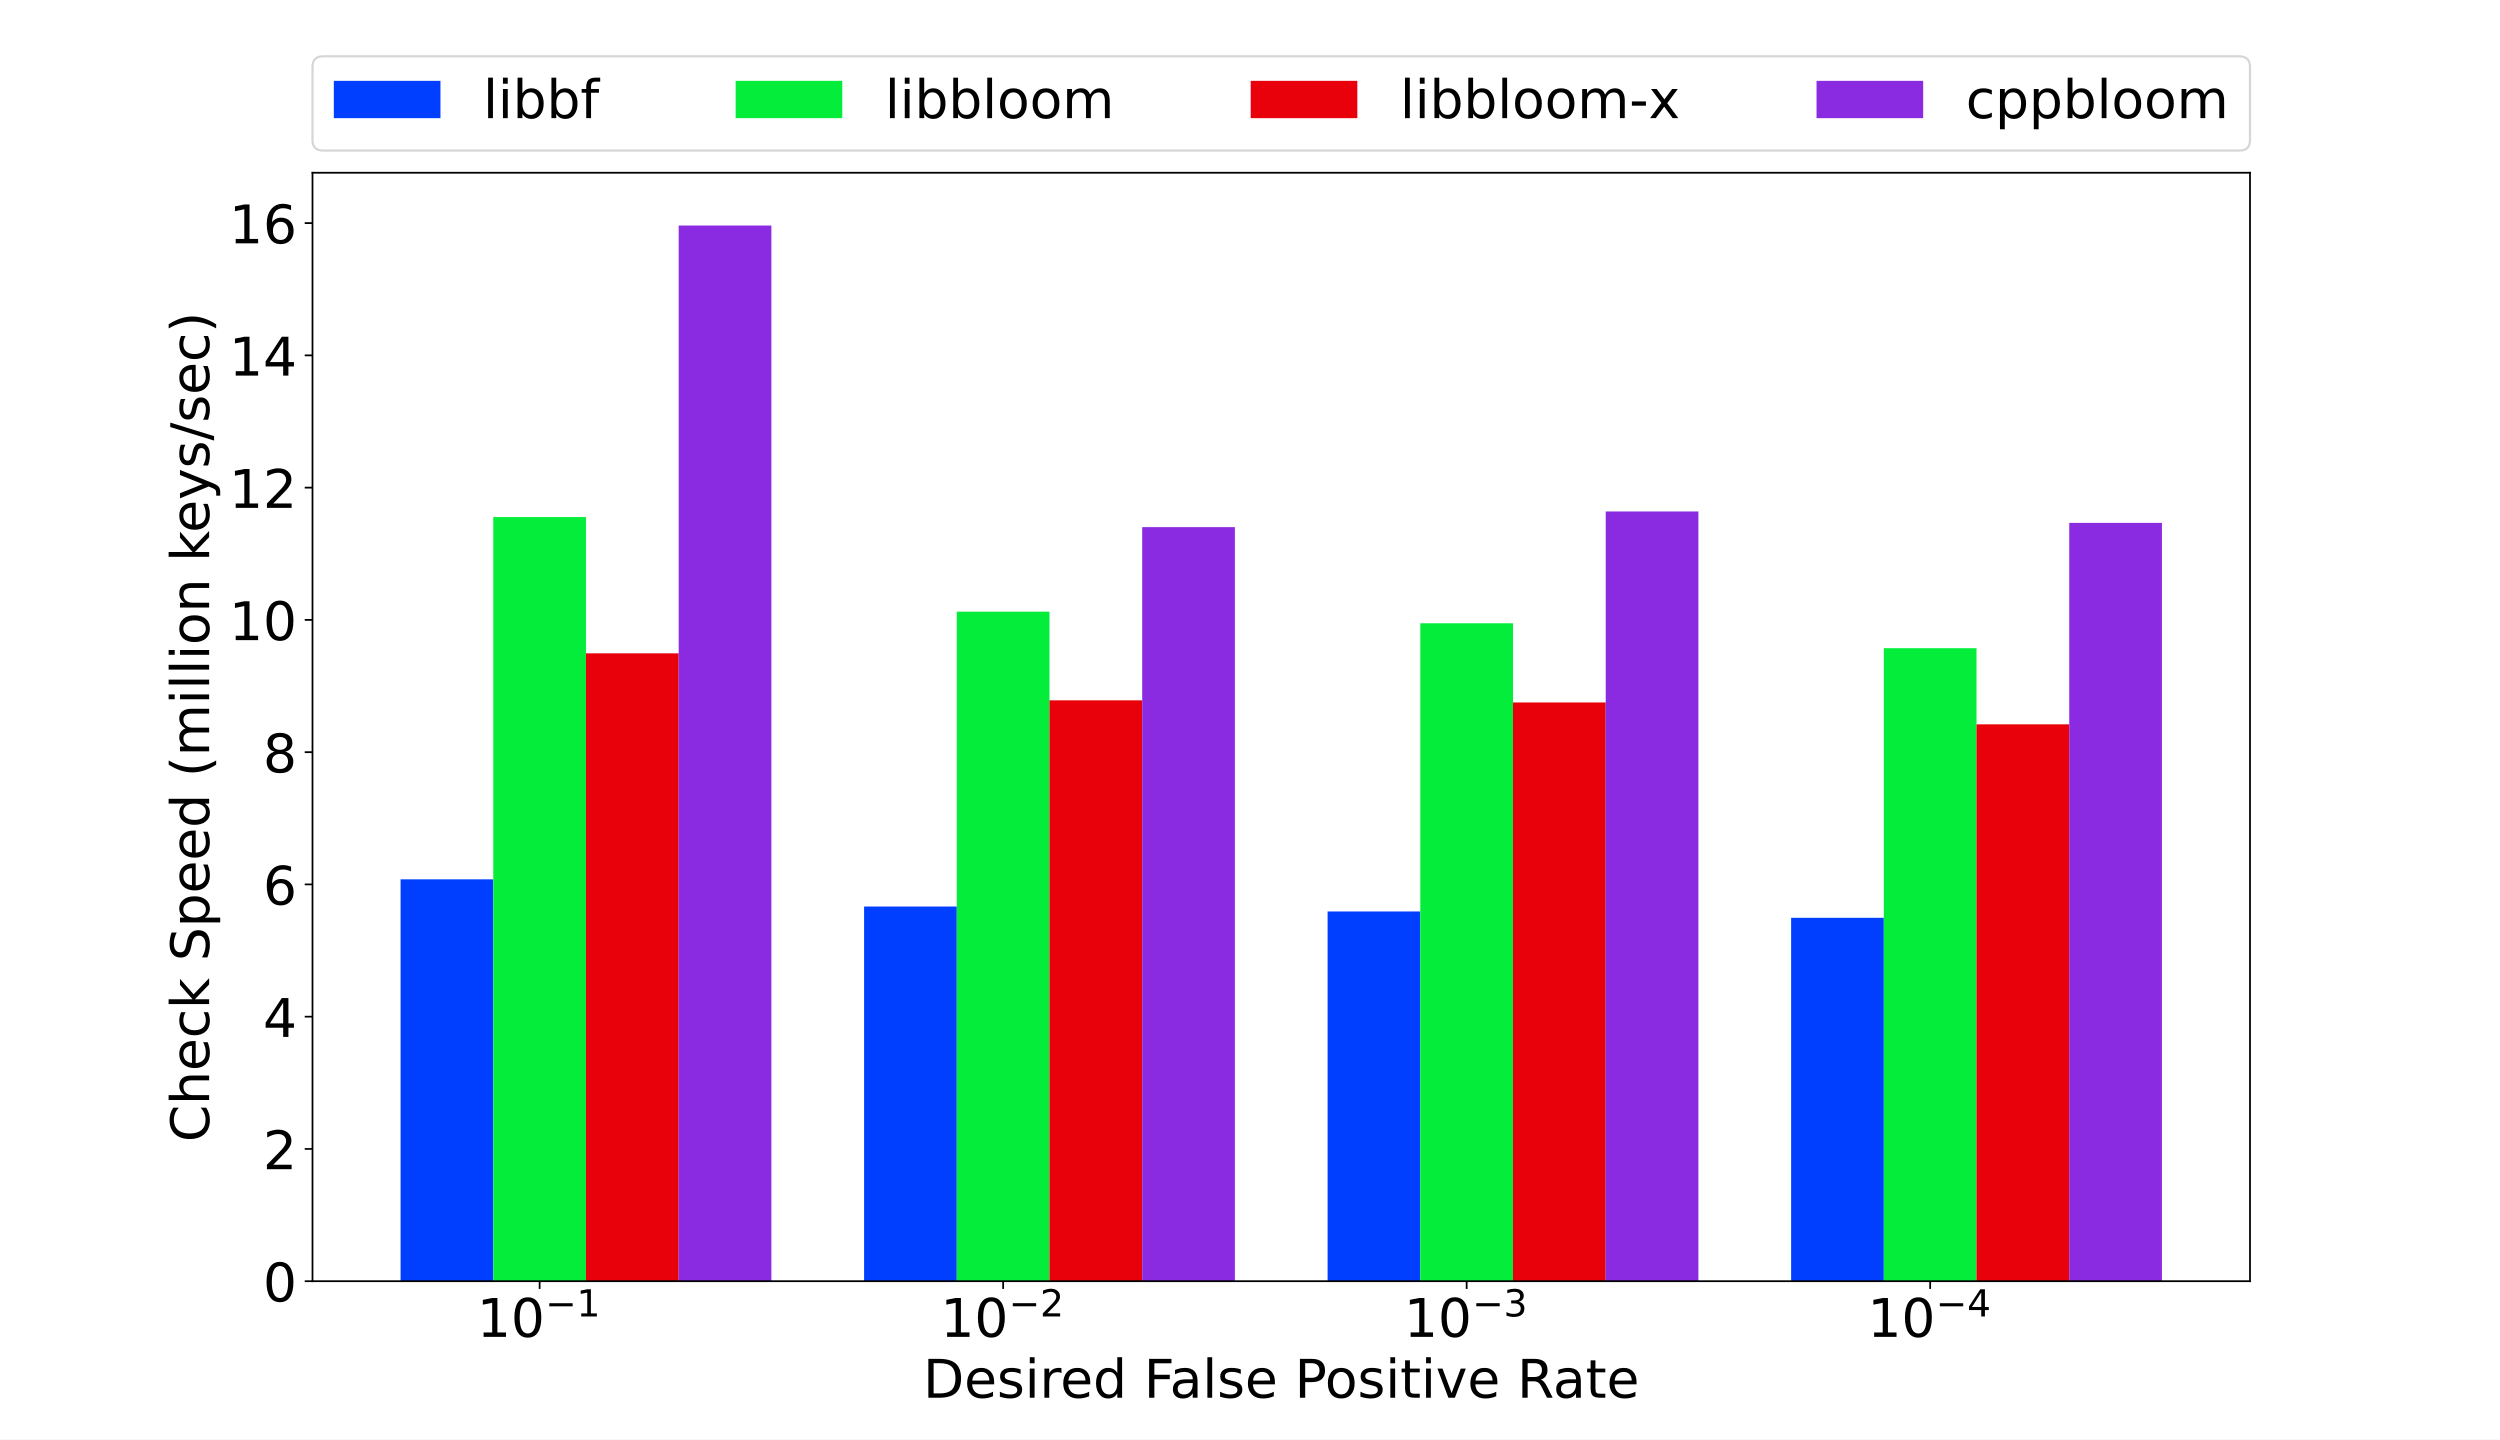
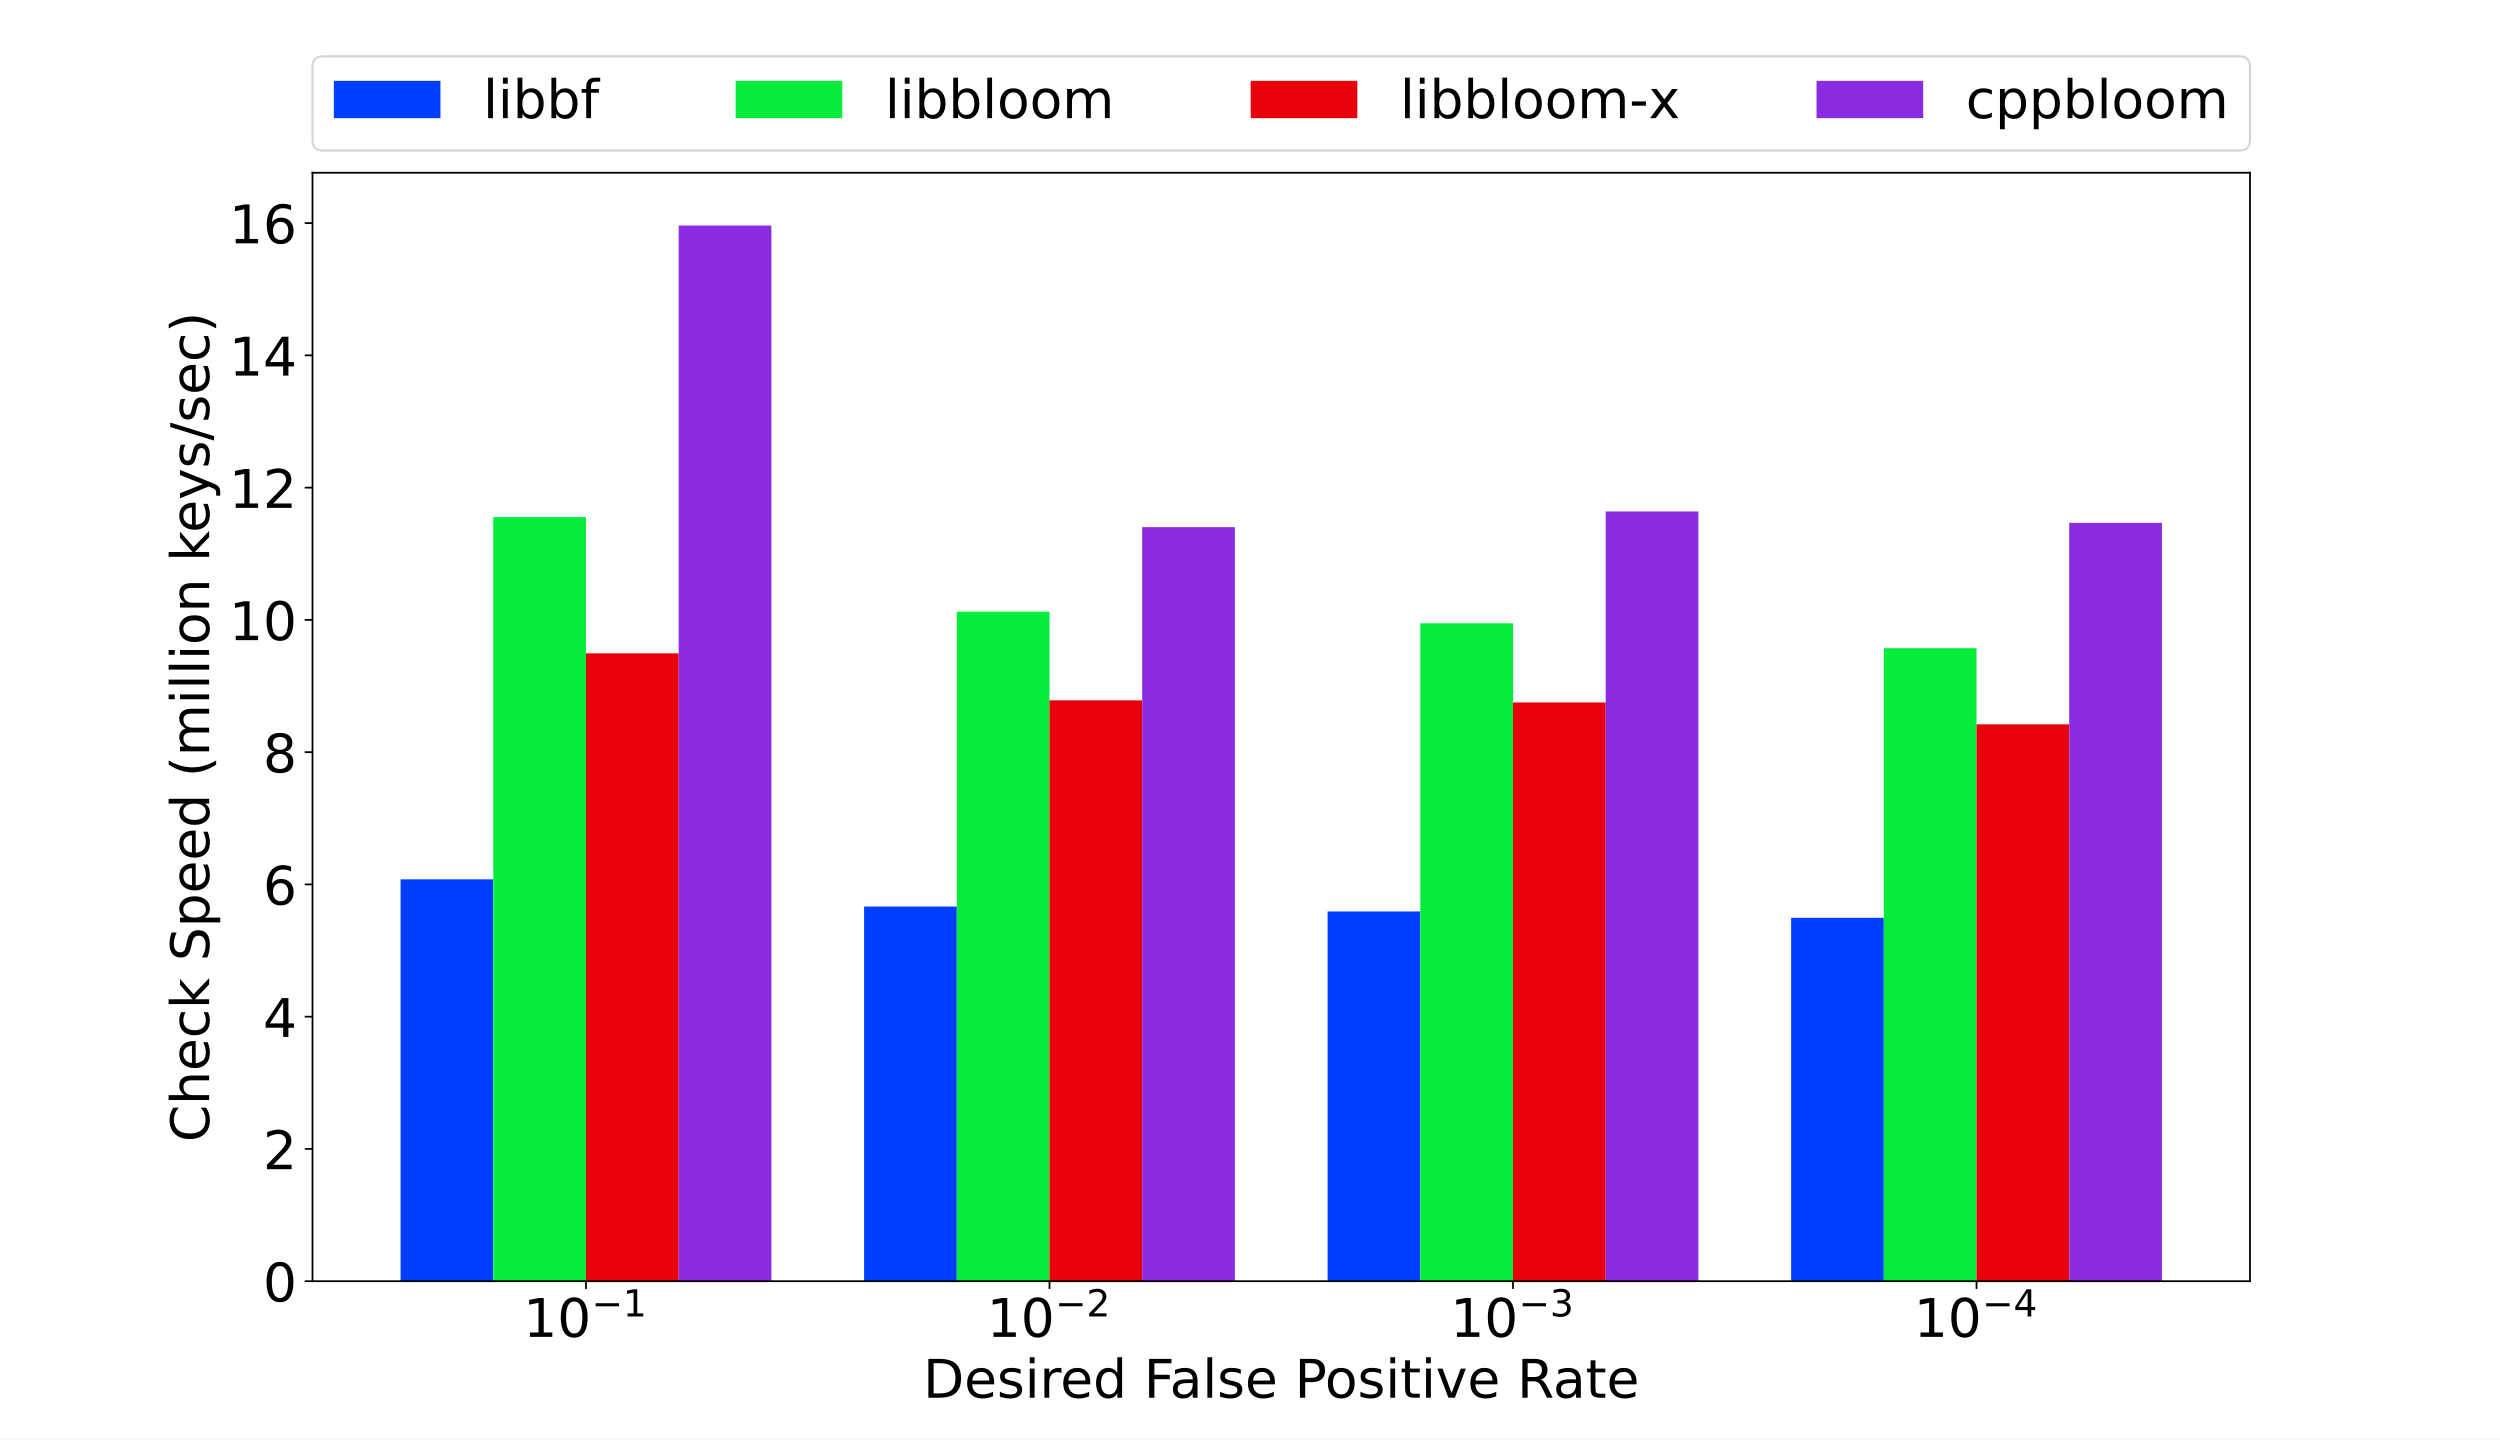
<svg xmlns="http://www.w3.org/2000/svg" xmlns:xlink="http://www.w3.org/1999/xlink" height="648pt" version="1.1" viewBox="0 0 1125.36 648" width="1125.36pt">
  <defs>
    <style type="text/css">
*{stroke-linecap:butt;stroke-linejoin:round;}
  </style>
  </defs>
  <g id="figure_1">
    <g id="patch_1">
      <path d="M 0 648  L 1125.36 648  L 1125.36 0  L 0 0  z " style="fill:#ffffff;" />
    </g>
    <g id="axes_1">
      <g id="patch_2">
        <path d="M 140.67 576.72  L 1012.824 576.72  L 1012.824 77.76  L 140.67 77.76  z " style="fill:#ffffff;" />
      </g>
      <g id="patch_3">
-         <path clip-path="url(#p248fb65294)" d="M 180.313 576.72  L 222.043 576.72  L 222.043 395.817  L 180.313 395.817  z " style="fill:#003fff;" />
+         <path clip-path="url(#p44777d5165)" d="M 180.313 576.72  L 222.043 576.72  L 222.043 395.817  L 180.313 395.817  z " style="fill:#003fff;" />
      </g>
      <g id="patch_4">
-         <path clip-path="url(#p248fb65294)" d="M 388.963 576.72  L 430.693 576.72  L 430.693 408.082  L 388.963 408.082  z " style="fill:#003fff;" />
+         <path clip-path="url(#p44777d5165)" d="M 388.963 576.72  L 430.693 576.72  L 430.693 408.082  L 388.963 408.082  z " style="fill:#003fff;" />
      </g>
      <g id="patch_5">
-         <path clip-path="url(#p248fb65294)" d="M 597.612 576.72  L 639.342 576.72  L 639.342 410.279  L 597.612 410.279  z " style="fill:#003fff;" />
+         <path clip-path="url(#p44777d5165)" d="M 597.612 576.72  L 639.342 576.72  L 639.342 410.279  L 597.612 410.279  z " style="fill:#003fff;" />
      </g>
      <g id="patch_6">
-         <path clip-path="url(#p248fb65294)" d="M 806.261 576.72  L 847.991 576.72  L 847.991 413.135  L 806.261 413.135  z " style="fill:#003fff;" />
+         <path clip-path="url(#p44777d5165)" d="M 806.261 576.72  L 847.991 576.72  L 847.991 413.135  L 806.261 413.135  z " style="fill:#003fff;" />
      </g>
      <g id="patch_7">
-         <path clip-path="url(#p248fb65294)" d="M 222.043 576.72  L 263.773 576.72  L 263.773 232.752  L 222.043 232.752  z " style="fill:#03ed3a;" />
+         <path clip-path="url(#p44777d5165)" d="M 222.043 576.72  L 263.773 576.72  L 263.773 232.752  L 222.043 232.752  z " style="fill:#03ed3a;" />
      </g>
      <g id="patch_8">
-         <path clip-path="url(#p248fb65294)" d="M 430.693 576.72  L 472.422 576.72  L 472.422 275.328  L 430.693 275.328  z " style="fill:#03ed3a;" />
+         <path clip-path="url(#p44777d5165)" d="M 430.693 576.72  L 472.422 576.72  L 472.422 275.328  L 430.693 275.328  z " style="fill:#03ed3a;" />
      </g>
      <g id="patch_9">
-         <path clip-path="url(#p248fb65294)" d="M 639.342 576.72  L 681.072 576.72  L 681.072 280.555  L 639.342 280.555  z " style="fill:#03ed3a;" />
+         <path clip-path="url(#p44777d5165)" d="M 639.342 576.72  L 681.072 576.72  L 681.072 280.555  L 639.342 280.555  z " style="fill:#03ed3a;" />
      </g>
      <g id="patch_10">
-         <path clip-path="url(#p248fb65294)" d="M 847.991 576.72  L 889.721 576.72  L 889.721 291.778  L 847.991 291.778  z " style="fill:#03ed3a;" />
+         <path clip-path="url(#p44777d5165)" d="M 847.991 576.72  L 889.721 576.72  L 889.721 291.778  L 847.991 291.778  z " style="fill:#03ed3a;" />
      </g>
      <g id="patch_11">
-         <path clip-path="url(#p248fb65294)" d="M 263.773 576.72  L 305.503 576.72  L 305.503 294.094  L 263.773 294.094  z " style="fill:#e8000b;" />
+         <path clip-path="url(#p44777d5165)" d="M 263.773 576.72  L 305.503 576.72  L 305.503 294.094  L 263.773 294.094  z " style="fill:#e8000b;" />
      </g>
      <g id="patch_12">
-         <path clip-path="url(#p248fb65294)" d="M 472.422 576.72  L 514.152 576.72  L 514.152 315.238  L 472.422 315.238  z " style="fill:#e8000b;" />
+         <path clip-path="url(#p44777d5165)" d="M 472.422 576.72  L 514.152 576.72  L 514.152 315.238  L 472.422 315.238  z " style="fill:#e8000b;" />
      </g>
      <g id="patch_13">
-         <path clip-path="url(#p248fb65294)" d="M 681.072 576.72  L 722.801 576.72  L 722.801 316.196  L 681.072 316.196  z " style="fill:#e8000b;" />
+         <path clip-path="url(#p44777d5165)" d="M 681.072 576.72  L 722.801 576.72  L 722.801 316.196  L 681.072 316.196  z " style="fill:#e8000b;" />
      </g>
      <g id="patch_14">
-         <path clip-path="url(#p248fb65294)" d="M 889.721 576.72  L 931.451 576.72  L 931.451 326.063  L 889.721 326.063  z " style="fill:#e8000b;" />
+         <path clip-path="url(#p44777d5165)" d="M 889.721 576.72  L 931.451 576.72  L 931.451 326.063  L 889.721 326.063  z " style="fill:#e8000b;" />
      </g>
      <g id="patch_15">
-         <path clip-path="url(#p248fb65294)" d="M 305.503 576.72  L 347.233 576.72  L 347.233 101.52  L 305.503 101.52  z " style="fill:#8a2be2;" />
+         <path clip-path="url(#p44777d5165)" d="M 305.503 576.72  L 347.233 576.72  L 347.233 101.52  L 305.503 101.52  z " style="fill:#8a2be2;" />
      </g>
      <g id="patch_16">
-         <path clip-path="url(#p248fb65294)" d="M 514.152 576.72  L 555.882 576.72  L 555.882 237.283  L 514.152 237.283  z " style="fill:#8a2be2;" />
+         <path clip-path="url(#p44777d5165)" d="M 514.152 576.72  L 555.882 576.72  L 555.882 237.283  L 514.152 237.283  z " style="fill:#8a2be2;" />
      </g>
      <g id="patch_17">
-         <path clip-path="url(#p248fb65294)" d="M 722.801 576.72  L 764.531 576.72  L 764.531 230.232  L 722.801 230.232  z " style="fill:#8a2be2;" />
+         <path clip-path="url(#p44777d5165)" d="M 722.801 576.72  L 764.531 576.72  L 764.531 230.232  L 722.801 230.232  z " style="fill:#8a2be2;" />
      </g>
      <g id="patch_18">
-         <path clip-path="url(#p248fb65294)" d="M 931.451 576.72  L 973.181 576.72  L 973.181 235.362  L 931.451 235.362  z " style="fill:#8a2be2;" />
+         <path clip-path="url(#p44777d5165)" d="M 931.451 576.72  L 973.181 576.72  L 973.181 235.362  L 931.451 235.362  z " style="fill:#8a2be2;" />
      </g>
      <g id="matplotlib.axis_1">
        <g id="xtick_1">
          <g id="line2d_1">
            <defs>
-               <path d="M 0 0  L 0 3.5  " id="m89457cd21e" style="stroke:#000000;stroke-width:0.8;" />
-             </defs>
-             <g>
-               <use style="stroke:#000000;stroke-width:0.8;" x="242.908" xlink:href="#m89457cd21e" y="576.72" />
+               <path d="M 0 0  L 0 3.5  " id="m94e6e23051" style="stroke:#000000;stroke-width:0.8;" />
+             </defs>
+             <g>
+               <use style="stroke:#000000;stroke-width:0.8;" x="263.773" xlink:href="#m94e6e23051" y="576.72" />
            </g>
          </g>
          <g id="text_1">
            <defs>
              <path d="M 12.406 8.297  L 28.516 8.297  L 28.516 63.922  L 10.984 60.406  L 10.984 69.391  L 28.422 72.906  L 38.281 72.906  L 38.281 8.297  L 54.391 8.297  L 54.391 0  L 12.406 0  z " id="DejaVuSans-49" />
              <path d="M 31.781 66.406  Q 24.172 66.406 20.328 58.906  Q 16.5 51.422 16.5 36.375  Q 16.5 21.391 20.328 13.891  Q 24.172 6.391 31.781 6.391  Q 39.453 6.391 43.281 13.891  Q 47.125 21.391 47.125 36.375  Q 47.125 51.422 43.281 58.906  Q 39.453 66.406 31.781 66.406  z M 31.781 74.219  Q 44.047 74.219 50.516 64.516  Q 56.984 54.828 56.984 36.375  Q 56.984 17.969 50.516 8.266  Q 44.047 -1.422 31.781 -1.422  Q 19.531 -1.422 13.062 8.266  Q 6.594 17.969 6.594 36.375  Q 6.594 54.828 13.062 64.516  Q 19.531 74.219 31.781 74.219  z " id="DejaVuSans-48" />
              <path d="M 10.594 35.5  L 73.188 35.5  L 73.188 27.203  L 10.594 27.203  z " id="DejaVuSans-8722" />
            </defs>
-             <g transform="translate(214.7081 601.9562)scale(0.24 -0.24)">
+             <g transform="translate(235.5731 601.9562)scale(0.24 -0.24)">
              <use transform="translate(0 0.684375)" xlink:href="#DejaVuSans-49" />
              <use transform="translate(63.62305 0.684375)" xlink:href="#DejaVuSans-48" />
              <use transform="translate(128.2031 38.96563)scale(0.7)" xlink:href="#DejaVuSans-8722" />
              <use transform="translate(186.8555 38.96563)scale(0.7)" xlink:href="#DejaVuSans-49" />
            </g>
          </g>
        </g>
        <g id="xtick_2">
          <g id="line2d_2">
            <g>
-               <use style="stroke:#000000;stroke-width:0.8;" x="451.557" xlink:href="#m89457cd21e" y="576.72" />
+               <use style="stroke:#000000;stroke-width:0.8;" x="472.422" xlink:href="#m94e6e23051" y="576.72" />
            </g>
          </g>
          <g id="text_2">
            <defs>
              <path d="M 19.188 8.297  L 53.609 8.297  L 53.609 0  L 7.328 0  L 7.328 8.297  Q 12.938 14.109 22.625 23.891  Q 32.328 33.688 34.812 36.531  Q 39.547 41.844 41.422 45.531  Q 43.312 49.219 43.312 52.781  Q 43.312 58.594 39.234 62.25  Q 35.156 65.922 28.609 65.922  Q 23.969 65.922 18.812 64.312  Q 13.672 62.703 7.812 59.422  L 7.812 69.391  Q 13.766 71.781 18.938 73  Q 24.125 74.219 28.422 74.219  Q 39.75 74.219 46.484 68.547  Q 53.219 62.891 53.219 53.422  Q 53.219 48.922 51.531 44.891  Q 49.859 40.875 45.406 35.406  Q 44.188 33.984 37.641 27.219  Q 31.109 20.453 19.188 8.297  z " id="DejaVuSans-50" />
            </defs>
-             <g transform="translate(423.3574 601.9562)scale(0.24 -0.24)">
+             <g transform="translate(444.2224 601.9562)scale(0.24 -0.24)">
              <use transform="translate(0 0.765625)" xlink:href="#DejaVuSans-49" />
              <use transform="translate(63.62305 0.765625)" xlink:href="#DejaVuSans-48" />
              <use transform="translate(128.2031 39.04688)scale(0.7)" xlink:href="#DejaVuSans-8722" />
              <use transform="translate(186.8555 39.04688)scale(0.7)" xlink:href="#DejaVuSans-50" />
            </g>
          </g>
        </g>
        <g id="xtick_3">
          <g id="line2d_3">
            <g>
-               <use style="stroke:#000000;stroke-width:0.8;" x="660.207" xlink:href="#m89457cd21e" y="576.72" />
+               <use style="stroke:#000000;stroke-width:0.8;" x="681.072" xlink:href="#m94e6e23051" y="576.72" />
            </g>
          </g>
          <g id="text_3">
            <defs>
              <path d="M 40.578 39.312  Q 47.656 37.797 51.625 33  Q 55.609 28.219 55.609 21.188  Q 55.609 10.406 48.188 4.484  Q 40.766 -1.422 27.094 -1.422  Q 22.516 -1.422 17.656 -0.516  Q 12.797 0.391 7.625 2.203  L 7.625 11.719  Q 11.719 9.328 16.594 8.109  Q 21.484 6.891 26.812 6.891  Q 36.078 6.891 40.938 10.547  Q 45.797 14.203 45.797 21.188  Q 45.797 27.641 41.281 31.266  Q 36.766 34.906 28.719 34.906  L 20.219 34.906  L 20.219 43.016  L 29.109 43.016  Q 36.375 43.016 40.234 45.922  Q 44.094 48.828 44.094 54.297  Q 44.094 59.906 40.109 62.906  Q 36.141 65.922 28.719 65.922  Q 24.656 65.922 20.016 65.031  Q 15.375 64.156 9.812 62.312  L 9.812 71.094  Q 15.438 72.656 20.344 73.438  Q 25.25 74.219 29.594 74.219  Q 40.828 74.219 47.359 69.109  Q 53.906 64.016 53.906 55.328  Q 53.906 49.266 50.438 45.094  Q 46.969 40.922 40.578 39.312  z " id="DejaVuSans-51" />
            </defs>
-             <g transform="translate(632.0067 601.9562)scale(0.24 -0.24)">
+             <g transform="translate(652.8716 601.9562)scale(0.24 -0.24)">
              <use transform="translate(0 0.765625)" xlink:href="#DejaVuSans-49" />
              <use transform="translate(63.62305 0.765625)" xlink:href="#DejaVuSans-48" />
              <use transform="translate(128.2031 39.04688)scale(0.7)" xlink:href="#DejaVuSans-8722" />
              <use transform="translate(186.8555 39.04688)scale(0.7)" xlink:href="#DejaVuSans-51" />
            </g>
          </g>
        </g>
        <g id="xtick_4">
          <g id="line2d_4">
            <g>
-               <use style="stroke:#000000;stroke-width:0.8;" x="868.856" xlink:href="#m89457cd21e" y="576.72" />
+               <use style="stroke:#000000;stroke-width:0.8;" x="889.721" xlink:href="#m94e6e23051" y="576.72" />
            </g>
          </g>
          <g id="text_4">
            <defs>
              <path d="M 37.797 64.312  L 12.891 25.391  L 37.797 25.391  z M 35.203 72.906  L 47.609 72.906  L 47.609 25.391  L 58.016 25.391  L 58.016 17.188  L 47.609 17.188  L 47.609 0  L 37.797 0  L 37.797 17.188  L 4.891 17.188  L 4.891 26.703  z " id="DejaVuSans-52" />
            </defs>
-             <g transform="translate(840.656 601.9562)scale(0.24 -0.24)">
+             <g transform="translate(861.5209 601.9562)scale(0.24 -0.24)">
              <use transform="translate(0 0.684375)" xlink:href="#DejaVuSans-49" />
              <use transform="translate(63.62305 0.684375)" xlink:href="#DejaVuSans-48" />
              <use transform="translate(128.2031 38.96563)scale(0.7)" xlink:href="#DejaVuSans-8722" />
              <use transform="translate(186.8555 38.96563)scale(0.7)" xlink:href="#DejaVuSans-52" />
            </g>
          </g>
        </g>
        <g id="text_5">
          <defs>
            <path d="M 19.672 64.797  L 19.672 8.109  L 31.594 8.109  Q 46.688 8.109 53.688 14.938  Q 60.688 21.781 60.688 36.531  Q 60.688 51.172 53.688 57.984  Q 46.688 64.797 31.594 64.797  z M 9.812 72.906  L 30.078 72.906  Q 51.266 72.906 61.172 64.094  Q 71.094 55.281 71.094 36.531  Q 71.094 17.672 61.125 8.828  Q 51.172 0 30.078 0  L 9.812 0  z " id="DejaVuSans-68" />
            <path d="M 56.203 29.594  L 56.203 25.203  L 14.891 25.203  Q 15.484 15.922 20.484 11.062  Q 25.484 6.203 34.422 6.203  Q 39.594 6.203 44.453 7.469  Q 49.312 8.734 54.109 11.281  L 54.109 2.781  Q 49.266 0.734 44.188 -0.344  Q 39.109 -1.422 33.891 -1.422  Q 20.797 -1.422 13.156 6.188  Q 5.516 13.812 5.516 26.812  Q 5.516 40.234 12.766 48.109  Q 20.016 56 32.328 56  Q 43.359 56 49.781 48.891  Q 56.203 41.797 56.203 29.594  z M 47.219 32.234  Q 47.125 39.594 43.094 43.984  Q 39.062 48.391 32.422 48.391  Q 24.906 48.391 20.391 44.141  Q 15.875 39.891 15.188 32.172  z " id="DejaVuSans-101" />
            <path d="M 44.281 53.078  L 44.281 44.578  Q 40.484 46.531 36.375 47.5  Q 32.281 48.484 27.875 48.484  Q 21.188 48.484 17.844 46.438  Q 14.5 44.391 14.5 40.281  Q 14.5 37.156 16.891 35.375  Q 19.281 33.594 26.516 31.984  L 29.594 31.297  Q 39.156 29.25 43.188 25.516  Q 47.219 21.781 47.219 15.094  Q 47.219 7.469 41.188 3.016  Q 35.156 -1.422 24.609 -1.422  Q 20.219 -1.422 15.453 -0.562  Q 10.688 0.297 5.422 2  L 5.422 11.281  Q 10.406 8.688 15.234 7.391  Q 20.062 6.109 24.812 6.109  Q 31.156 6.109 34.562 8.281  Q 37.984 10.453 37.984 14.406  Q 37.984 18.062 35.516 20.016  Q 33.062 21.969 24.703 23.781  L 21.578 24.516  Q 13.234 26.266 9.516 29.906  Q 5.812 33.547 5.812 39.891  Q 5.812 47.609 11.281 51.797  Q 16.75 56 26.812 56  Q 31.781 56 36.172 55.266  Q 40.578 54.547 44.281 53.078  z " id="DejaVuSans-115" />
            <path d="M 9.422 54.688  L 18.406 54.688  L 18.406 0  L 9.422 0  z M 9.422 75.984  L 18.406 75.984  L 18.406 64.594  L 9.422 64.594  z " id="DejaVuSans-105" />
            <path d="M 41.109 46.297  Q 39.594 47.172 37.812 47.578  Q 36.031 48 33.891 48  Q 26.266 48 22.188 43.047  Q 18.109 38.094 18.109 28.812  L 18.109 0  L 9.078 0  L 9.078 54.688  L 18.109 54.688  L 18.109 46.188  Q 20.953 51.172 25.484 53.578  Q 30.031 56 36.531 56  Q 37.453 56 38.578 55.875  Q 39.703 55.766 41.062 55.516  z " id="DejaVuSans-114" />
            <path d="M 45.406 46.391  L 45.406 75.984  L 54.391 75.984  L 54.391 0  L 45.406 0  L 45.406 8.203  Q 42.578 3.328 38.25 0.953  Q 33.938 -1.422 27.875 -1.422  Q 17.969 -1.422 11.734 6.484  Q 5.516 14.406 5.516 27.297  Q 5.516 40.188 11.734 48.094  Q 17.969 56 27.875 56  Q 33.938 56 38.25 53.625  Q 42.578 51.266 45.406 46.391  z M 14.797 27.297  Q 14.797 17.391 18.875 11.75  Q 22.953 6.109 30.078 6.109  Q 37.203 6.109 41.297 11.75  Q 45.406 17.391 45.406 27.297  Q 45.406 37.203 41.297 42.844  Q 37.203 48.484 30.078 48.484  Q 22.953 48.484 18.875 42.844  Q 14.797 37.203 14.797 27.297  z " id="DejaVuSans-100" />
            <path id="DejaVuSans-32" />
            <path d="M 9.812 72.906  L 51.703 72.906  L 51.703 64.594  L 19.672 64.594  L 19.672 43.109  L 48.578 43.109  L 48.578 34.812  L 19.672 34.812  L 19.672 0  L 9.812 0  z " id="DejaVuSans-70" />
            <path d="M 34.281 27.484  Q 23.391 27.484 19.188 25  Q 14.984 22.516 14.984 16.5  Q 14.984 11.719 18.141 8.906  Q 21.297 6.109 26.703 6.109  Q 34.188 6.109 38.703 11.406  Q 43.219 16.703 43.219 25.484  L 43.219 27.484  z M 52.203 31.203  L 52.203 0  L 43.219 0  L 43.219 8.297  Q 40.141 3.328 35.547 0.953  Q 30.953 -1.422 24.312 -1.422  Q 15.922 -1.422 10.953 3.297  Q 6 8.016 6 15.922  Q 6 25.141 12.172 29.828  Q 18.359 34.516 30.609 34.516  L 43.219 34.516  L 43.219 35.406  Q 43.219 41.609 39.141 45  Q 35.062 48.391 27.688 48.391  Q 23 48.391 18.547 47.266  Q 14.109 46.141 10.016 43.891  L 10.016 52.203  Q 14.938 54.109 19.578 55.047  Q 24.219 56 28.609 56  Q 40.484 56 46.344 49.844  Q 52.203 43.703 52.203 31.203  z " id="DejaVuSans-97" />
            <path d="M 9.422 75.984  L 18.406 75.984  L 18.406 0  L 9.422 0  z " id="DejaVuSans-108" />
            <path d="M 19.672 64.797  L 19.672 37.406  L 32.078 37.406  Q 38.969 37.406 42.719 40.969  Q 46.484 44.531 46.484 51.125  Q 46.484 57.672 42.719 61.234  Q 38.969 64.797 32.078 64.797  z M 9.812 72.906  L 32.078 72.906  Q 44.344 72.906 50.609 67.359  Q 56.891 61.812 56.891 51.125  Q 56.891 40.328 50.609 34.812  Q 44.344 29.297 32.078 29.297  L 19.672 29.297  L 19.672 0  L 9.812 0  z " id="DejaVuSans-80" />
            <path d="M 30.609 48.391  Q 23.391 48.391 19.188 42.75  Q 14.984 37.109 14.984 27.297  Q 14.984 17.484 19.156 11.844  Q 23.344 6.203 30.609 6.203  Q 37.797 6.203 41.984 11.859  Q 46.188 17.531 46.188 27.297  Q 46.188 37.016 41.984 42.703  Q 37.797 48.391 30.609 48.391  z M 30.609 56  Q 42.328 56 49.016 48.375  Q 55.719 40.766 55.719 27.297  Q 55.719 13.875 49.016 6.219  Q 42.328 -1.422 30.609 -1.422  Q 18.844 -1.422 12.172 6.219  Q 5.516 13.875 5.516 27.297  Q 5.516 40.766 12.172 48.375  Q 18.844 56 30.609 56  z " id="DejaVuSans-111" />
            <path d="M 18.312 70.219  L 18.312 54.688  L 36.812 54.688  L 36.812 47.703  L 18.312 47.703  L 18.312 18.016  Q 18.312 11.328 20.141 9.422  Q 21.969 7.516 27.594 7.516  L 36.812 7.516  L 36.812 0  L 27.594 0  Q 17.188 0 13.234 3.875  Q 9.281 7.766 9.281 18.016  L 9.281 47.703  L 2.688 47.703  L 2.688 54.688  L 9.281 54.688  L 9.281 70.219  z " id="DejaVuSans-116" />
            <path d="M 2.984 54.688  L 12.5 54.688  L 29.594 8.797  L 46.688 54.688  L 56.203 54.688  L 35.688 0  L 23.484 0  z " id="DejaVuSans-118" />
            <path d="M 44.391 34.188  Q 47.562 33.109 50.562 29.594  Q 53.562 26.078 56.594 19.922  L 66.609 0  L 56 0  L 46.688 18.703  Q 43.062 26.031 39.672 28.422  Q 36.281 30.812 30.422 30.812  L 19.672 30.812  L 19.672 0  L 9.812 0  L 9.812 72.906  L 32.078 72.906  Q 44.578 72.906 50.734 67.672  Q 56.891 62.453 56.891 51.906  Q 56.891 45.016 53.688 40.469  Q 50.484 35.938 44.391 34.188  z M 19.672 64.797  L 19.672 38.922  L 32.078 38.922  Q 39.203 38.922 42.844 42.219  Q 46.484 45.516 46.484 51.906  Q 46.484 58.297 42.844 61.547  Q 39.203 64.797 32.078 64.797  z " id="DejaVuSans-82" />
          </defs>
          <g transform="translate(415.5401 629.1838)scale(0.24 -0.24)">
            <use xlink:href="#DejaVuSans-68" />
            <use x="77.002" xlink:href="#DejaVuSans-101" />
            <use x="138.525" xlink:href="#DejaVuSans-115" />
            <use x="190.625" xlink:href="#DejaVuSans-105" />
            <use x="218.408" xlink:href="#DejaVuSans-114" />
            <use x="257.271" xlink:href="#DejaVuSans-101" />
            <use x="318.795" xlink:href="#DejaVuSans-100" />
            <use x="382.271" xlink:href="#DejaVuSans-32" />
            <use x="414.059" xlink:href="#DejaVuSans-70" />
            <use x="462.453" xlink:href="#DejaVuSans-97" />
            <use x="523.732" xlink:href="#DejaVuSans-108" />
            <use x="551.516" xlink:href="#DejaVuSans-115" />
            <use x="603.615" xlink:href="#DejaVuSans-101" />
            <use x="665.139" xlink:href="#DejaVuSans-32" />
            <use x="696.926" xlink:href="#DejaVuSans-80" />
            <use x="753.604" xlink:href="#DejaVuSans-111" />
            <use x="814.785" xlink:href="#DejaVuSans-115" />
            <use x="866.885" xlink:href="#DejaVuSans-105" />
            <use x="894.668" xlink:href="#DejaVuSans-116" />
            <use x="933.877" xlink:href="#DejaVuSans-105" />
            <use x="961.66" xlink:href="#DejaVuSans-118" />
            <use x="1020.84" xlink:href="#DejaVuSans-101" />
            <use x="1082.363" xlink:href="#DejaVuSans-32" />
            <use x="1114.15" xlink:href="#DejaVuSans-82" />
            <use x="1181.383" xlink:href="#DejaVuSans-97" />
            <use x="1242.662" xlink:href="#DejaVuSans-116" />
            <use x="1281.871" xlink:href="#DejaVuSans-101" />
          </g>
        </g>
      </g>
      <g id="matplotlib.axis_2">
        <g id="ytick_1">
          <g id="line2d_5">
            <defs>
-               <path d="M 0 0  L -3.5 0  " id="m7fae1dede4" style="stroke:#000000;stroke-width:0.8;" />
-             </defs>
-             <g>
-               <use style="stroke:#000000;stroke-width:0.8;" x="140.67" xlink:href="#m7fae1dede4" y="576.72" />
+               <path d="M 0 0  L -3.5 0  " id="m99815d2894" style="stroke:#000000;stroke-width:0.8;" />
+             </defs>
+             <g>
+               <use style="stroke:#000000;stroke-width:0.8;" x="140.67" xlink:href="#m99815d2894" y="576.72" />
            </g>
          </g>
          <g id="text_6">
            <g transform="translate(118.4 585.8381)scale(0.24 -0.24)">
              <use xlink:href="#DejaVuSans-48" />
            </g>
          </g>
        </g>
        <g id="ytick_2">
          <g id="line2d_6">
            <g>
-               <use style="stroke:#000000;stroke-width:0.8;" x="140.67" xlink:href="#m7fae1dede4" y="517.184" />
+               <use style="stroke:#000000;stroke-width:0.8;" x="140.67" xlink:href="#m99815d2894" y="517.184" />
            </g>
          </g>
          <g id="text_7">
            <g transform="translate(118.4 526.302)scale(0.24 -0.24)">
              <use xlink:href="#DejaVuSans-50" />
            </g>
          </g>
        </g>
        <g id="ytick_3">
          <g id="line2d_7">
            <g>
-               <use style="stroke:#000000;stroke-width:0.8;" x="140.67" xlink:href="#m7fae1dede4" y="457.648" />
+               <use style="stroke:#000000;stroke-width:0.8;" x="140.67" xlink:href="#m99815d2894" y="457.648" />
            </g>
          </g>
          <g id="text_8">
            <g transform="translate(118.4 466.7659)scale(0.24 -0.24)">
              <use xlink:href="#DejaVuSans-52" />
            </g>
          </g>
        </g>
        <g id="ytick_4">
          <g id="line2d_8">
            <g>
-               <use style="stroke:#000000;stroke-width:0.8;" x="140.67" xlink:href="#m7fae1dede4" y="398.112" />
+               <use style="stroke:#000000;stroke-width:0.8;" x="140.67" xlink:href="#m99815d2894" y="398.112" />
            </g>
          </g>
          <g id="text_9">
            <defs>
              <path d="M 33.016 40.375  Q 26.375 40.375 22.484 35.828  Q 18.609 31.297 18.609 23.391  Q 18.609 15.531 22.484 10.953  Q 26.375 6.391 33.016 6.391  Q 39.656 6.391 43.531 10.953  Q 47.406 15.531 47.406 23.391  Q 47.406 31.297 43.531 35.828  Q 39.656 40.375 33.016 40.375  z M 52.594 71.297  L 52.594 62.312  Q 48.875 64.062 45.094 64.984  Q 41.312 65.922 37.594 65.922  Q 27.828 65.922 22.672 59.328  Q 17.531 52.734 16.797 39.406  Q 19.672 43.656 24.016 45.922  Q 28.375 48.188 33.594 48.188  Q 44.578 48.188 50.953 41.516  Q 57.328 34.859 57.328 23.391  Q 57.328 12.156 50.688 5.359  Q 44.047 -1.422 33.016 -1.422  Q 20.359 -1.422 13.672 8.266  Q 6.984 17.969 6.984 36.375  Q 6.984 53.656 15.188 63.938  Q 23.391 74.219 37.203 74.219  Q 40.922 74.219 44.703 73.484  Q 48.484 72.75 52.594 71.297  z " id="DejaVuSans-54" />
            </defs>
            <g transform="translate(118.4 407.2297)scale(0.24 -0.24)">
              <use xlink:href="#DejaVuSans-54" />
            </g>
          </g>
        </g>
        <g id="ytick_5">
          <g id="line2d_9">
            <g>
-               <use style="stroke:#000000;stroke-width:0.8;" x="140.67" xlink:href="#m7fae1dede4" y="338.575" />
+               <use style="stroke:#000000;stroke-width:0.8;" x="140.67" xlink:href="#m99815d2894" y="338.575" />
            </g>
          </g>
          <g id="text_10">
            <defs>
              <path d="M 31.781 34.625  Q 24.75 34.625 20.719 30.859  Q 16.703 27.094 16.703 20.516  Q 16.703 13.922 20.719 10.156  Q 24.75 6.391 31.781 6.391  Q 38.812 6.391 42.859 10.172  Q 46.922 13.969 46.922 20.516  Q 46.922 27.094 42.891 30.859  Q 38.875 34.625 31.781 34.625  z M 21.922 38.812  Q 15.578 40.375 12.031 44.719  Q 8.5 49.078 8.5 55.328  Q 8.5 64.062 14.719 69.141  Q 20.953 74.219 31.781 74.219  Q 42.672 74.219 48.875 69.141  Q 55.078 64.062 55.078 55.328  Q 55.078 49.078 51.531 44.719  Q 48 40.375 41.703 38.812  Q 48.828 37.156 52.797 32.312  Q 56.781 27.484 56.781 20.516  Q 56.781 9.906 50.312 4.234  Q 43.844 -1.422 31.781 -1.422  Q 19.734 -1.422 13.25 4.234  Q 6.781 9.906 6.781 20.516  Q 6.781 27.484 10.781 32.312  Q 14.797 37.156 21.922 38.812  z M 18.312 54.391  Q 18.312 48.734 21.844 45.562  Q 25.391 42.391 31.781 42.391  Q 38.141 42.391 41.719 45.562  Q 45.312 48.734 45.312 54.391  Q 45.312 60.062 41.719 63.234  Q 38.141 66.406 31.781 66.406  Q 25.391 66.406 21.844 63.234  Q 18.312 60.062 18.312 54.391  z " id="DejaVuSans-56" />
            </defs>
            <g transform="translate(118.4 347.6936)scale(0.24 -0.24)">
              <use xlink:href="#DejaVuSans-56" />
            </g>
          </g>
        </g>
        <g id="ytick_6">
          <g id="line2d_10">
            <g>
-               <use style="stroke:#000000;stroke-width:0.8;" x="140.67" xlink:href="#m7fae1dede4" y="279.039" />
+               <use style="stroke:#000000;stroke-width:0.8;" x="140.67" xlink:href="#m99815d2894" y="279.039" />
            </g>
          </g>
          <g id="text_11">
            <g transform="translate(103.13 288.1575)scale(0.24 -0.24)">
              <use xlink:href="#DejaVuSans-49" />
              <use x="63.623" xlink:href="#DejaVuSans-48" />
            </g>
          </g>
        </g>
        <g id="ytick_7">
          <g id="line2d_11">
            <g>
-               <use style="stroke:#000000;stroke-width:0.8;" x="140.67" xlink:href="#m7fae1dede4" y="219.503" />
+               <use style="stroke:#000000;stroke-width:0.8;" x="140.67" xlink:href="#m99815d2894" y="219.503" />
            </g>
          </g>
          <g id="text_12">
            <g transform="translate(103.13 228.6214)scale(0.24 -0.24)">
              <use xlink:href="#DejaVuSans-49" />
              <use x="63.623" xlink:href="#DejaVuSans-50" />
            </g>
          </g>
        </g>
        <g id="ytick_8">
          <g id="line2d_12">
            <g>
-               <use style="stroke:#000000;stroke-width:0.8;" x="140.67" xlink:href="#m7fae1dede4" y="159.967" />
+               <use style="stroke:#000000;stroke-width:0.8;" x="140.67" xlink:href="#m99815d2894" y="159.967" />
            </g>
          </g>
          <g id="text_13">
            <g transform="translate(103.13 169.0852)scale(0.24 -0.24)">
              <use xlink:href="#DejaVuSans-49" />
              <use x="63.623" xlink:href="#DejaVuSans-52" />
            </g>
          </g>
        </g>
        <g id="ytick_9">
          <g id="line2d_13">
            <g>
-               <use style="stroke:#000000;stroke-width:0.8;" x="140.67" xlink:href="#m7fae1dede4" y="100.431" />
+               <use style="stroke:#000000;stroke-width:0.8;" x="140.67" xlink:href="#m99815d2894" y="100.431" />
            </g>
          </g>
          <g id="text_14">
            <g transform="translate(103.13 109.5491)scale(0.24 -0.24)">
              <use xlink:href="#DejaVuSans-49" />
              <use x="63.623" xlink:href="#DejaVuSans-54" />
            </g>
          </g>
        </g>
        <g id="text_15">
          <defs>
            <path d="M 64.406 67.281  L 64.406 56.891  Q 59.422 61.531 53.781 63.812  Q 48.141 66.109 41.797 66.109  Q 29.297 66.109 22.656 58.469  Q 16.016 50.828 16.016 36.375  Q 16.016 21.969 22.656 14.328  Q 29.297 6.688 41.797 6.688  Q 48.141 6.688 53.781 8.984  Q 59.422 11.281 64.406 15.922  L 64.406 5.609  Q 59.234 2.094 53.438 0.328  Q 47.656 -1.422 41.219 -1.422  Q 24.656 -1.422 15.125 8.703  Q 5.609 18.844 5.609 36.375  Q 5.609 53.953 15.125 64.078  Q 24.656 74.219 41.219 74.219  Q 47.75 74.219 53.531 72.484  Q 59.328 70.75 64.406 67.281  z " id="DejaVuSans-67" />
            <path d="M 54.891 33.016  L 54.891 0  L 45.906 0  L 45.906 32.719  Q 45.906 40.484 42.875 44.328  Q 39.844 48.188 33.797 48.188  Q 26.516 48.188 22.312 43.547  Q 18.109 38.922 18.109 30.906  L 18.109 0  L 9.078 0  L 9.078 75.984  L 18.109 75.984  L 18.109 46.188  Q 21.344 51.125 25.703 53.562  Q 30.078 56 35.797 56  Q 45.219 56 50.047 50.172  Q 54.891 44.344 54.891 33.016  z " id="DejaVuSans-104" />
            <path d="M 48.781 52.594  L 48.781 44.188  Q 44.969 46.297 41.141 47.344  Q 37.312 48.391 33.406 48.391  Q 24.656 48.391 19.812 42.844  Q 14.984 37.312 14.984 27.297  Q 14.984 17.281 19.812 11.734  Q 24.656 6.203 33.406 6.203  Q 37.312 6.203 41.141 7.25  Q 44.969 8.297 48.781 10.406  L 48.781 2.094  Q 45.016 0.344 40.984 -0.531  Q 36.969 -1.422 32.422 -1.422  Q 20.062 -1.422 12.781 6.344  Q 5.516 14.109 5.516 27.297  Q 5.516 40.672 12.859 48.328  Q 20.219 56 33.016 56  Q 37.156 56 41.109 55.141  Q 45.062 54.297 48.781 52.594  z " id="DejaVuSans-99" />
            <path d="M 9.078 75.984  L 18.109 75.984  L 18.109 31.109  L 44.922 54.688  L 56.391 54.688  L 27.391 29.109  L 57.625 0  L 45.906 0  L 18.109 26.703  L 18.109 0  L 9.078 0  z " id="DejaVuSans-107" />
            <path d="M 53.516 70.516  L 53.516 60.891  Q 47.906 63.578 42.922 64.891  Q 37.938 66.219 33.297 66.219  Q 25.25 66.219 20.875 63.094  Q 16.5 59.969 16.5 54.203  Q 16.5 49.359 19.406 46.891  Q 22.312 44.438 30.422 42.922  L 36.375 41.703  Q 47.406 39.594 52.656 34.297  Q 57.906 29 57.906 20.125  Q 57.906 9.516 50.797 4.047  Q 43.703 -1.422 29.984 -1.422  Q 24.812 -1.422 18.969 -0.25  Q 13.141 0.922 6.891 3.219  L 6.891 13.375  Q 12.891 10.016 18.656 8.297  Q 24.422 6.594 29.984 6.594  Q 38.422 6.594 43.016 9.906  Q 47.609 13.234 47.609 19.391  Q 47.609 24.75 44.312 27.781  Q 41.016 30.812 33.5 32.328  L 27.484 33.5  Q 16.453 35.688 11.516 40.375  Q 6.594 45.062 6.594 53.422  Q 6.594 63.094 13.406 68.656  Q 20.219 74.219 32.172 74.219  Q 37.312 74.219 42.625 73.281  Q 47.953 72.359 53.516 70.516  z " id="DejaVuSans-83" />
            <path d="M 18.109 8.203  L 18.109 -20.797  L 9.078 -20.797  L 9.078 54.688  L 18.109 54.688  L 18.109 46.391  Q 20.953 51.266 25.266 53.625  Q 29.594 56 35.594 56  Q 45.562 56 51.781 48.094  Q 58.016 40.188 58.016 27.297  Q 58.016 14.406 51.781 6.484  Q 45.562 -1.422 35.594 -1.422  Q 29.594 -1.422 25.266 0.953  Q 20.953 3.328 18.109 8.203  z M 48.688 27.297  Q 48.688 37.203 44.609 42.844  Q 40.531 48.484 33.406 48.484  Q 26.266 48.484 22.188 42.844  Q 18.109 37.203 18.109 27.297  Q 18.109 17.391 22.188 11.75  Q 26.266 6.109 33.406 6.109  Q 40.531 6.109 44.609 11.75  Q 48.688 17.391 48.688 27.297  z " id="DejaVuSans-112" />
            <path d="M 31 75.875  Q 24.469 64.656 21.281 53.656  Q 18.109 42.672 18.109 31.391  Q 18.109 20.125 21.312 9.062  Q 24.516 -2 31 -13.188  L 23.188 -13.188  Q 15.875 -1.703 12.234 9.375  Q 8.594 20.453 8.594 31.391  Q 8.594 42.281 12.203 53.312  Q 15.828 64.359 23.188 75.875  z " id="DejaVuSans-40" />
            <path d="M 52 44.188  Q 55.375 50.25 60.062 53.125  Q 64.75 56 71.094 56  Q 79.641 56 84.281 50.016  Q 88.922 44.047 88.922 33.016  L 88.922 0  L 79.891 0  L 79.891 32.719  Q 79.891 40.578 77.094 44.375  Q 74.312 48.188 68.609 48.188  Q 61.625 48.188 57.562 43.547  Q 53.516 38.922 53.516 30.906  L 53.516 0  L 44.484 0  L 44.484 32.719  Q 44.484 40.625 41.703 44.406  Q 38.922 48.188 33.109 48.188  Q 26.219 48.188 22.156 43.531  Q 18.109 38.875 18.109 30.906  L 18.109 0  L 9.078 0  L 9.078 54.688  L 18.109 54.688  L 18.109 46.188  Q 21.188 51.219 25.484 53.609  Q 29.781 56 35.688 56  Q 41.656 56 45.828 52.969  Q 50 49.953 52 44.188  z " id="DejaVuSans-109" />
            <path d="M 54.891 33.016  L 54.891 0  L 45.906 0  L 45.906 32.719  Q 45.906 40.484 42.875 44.328  Q 39.844 48.188 33.797 48.188  Q 26.516 48.188 22.312 43.547  Q 18.109 38.922 18.109 30.906  L 18.109 0  L 9.078 0  L 9.078 54.688  L 18.109 54.688  L 18.109 46.188  Q 21.344 51.125 25.703 53.562  Q 30.078 56 35.797 56  Q 45.219 56 50.047 50.172  Q 54.891 44.344 54.891 33.016  z " id="DejaVuSans-110" />
            <path d="M 32.172 -5.078  Q 28.375 -14.844 24.75 -17.812  Q 21.141 -20.797 15.094 -20.797  L 7.906 -20.797  L 7.906 -13.281  L 13.188 -13.281  Q 16.891 -13.281 18.938 -11.516  Q 21 -9.766 23.484 -3.219  L 25.094 0.875  L 2.984 54.688  L 12.5 54.688  L 29.594 11.922  L 46.688 54.688  L 56.203 54.688  z " id="DejaVuSans-121" />
            <path d="M 25.391 72.906  L 33.688 72.906  L 8.297 -9.281  L 0 -9.281  z " id="DejaVuSans-47" />
            <path d="M 8.016 75.875  L 15.828 75.875  Q 23.141 64.359 26.781 53.312  Q 30.422 42.281 30.422 31.391  Q 30.422 20.453 26.781 9.375  Q 23.141 -1.703 15.828 -13.188  L 8.016 -13.188  Q 14.5 -2 17.703 9.062  Q 20.906 20.125 20.906 31.391  Q 20.906 42.672 17.703 53.656  Q 14.5 64.656 8.016 75.875  z " id="DejaVuSans-41" />
          </defs>
          <g transform="translate(94.13875 514.08)rotate(-90)scale(0.24 -0.24)">
            <use xlink:href="#DejaVuSans-67" />
            <use x="69.824" xlink:href="#DejaVuSans-104" />
            <use x="133.203" xlink:href="#DejaVuSans-101" />
            <use x="194.727" xlink:href="#DejaVuSans-99" />
            <use x="249.707" xlink:href="#DejaVuSans-107" />
            <use x="307.617" xlink:href="#DejaVuSans-32" />
            <use x="339.404" xlink:href="#DejaVuSans-83" />
            <use x="402.881" xlink:href="#DejaVuSans-112" />
            <use x="466.357" xlink:href="#DejaVuSans-101" />
            <use x="527.881" xlink:href="#DejaVuSans-101" />
            <use x="589.404" xlink:href="#DejaVuSans-100" />
            <use x="652.881" xlink:href="#DejaVuSans-32" />
            <use x="684.668" xlink:href="#DejaVuSans-40" />
            <use x="723.682" xlink:href="#DejaVuSans-109" />
            <use x="821.094" xlink:href="#DejaVuSans-105" />
            <use x="848.877" xlink:href="#DejaVuSans-108" />
            <use x="876.66" xlink:href="#DejaVuSans-108" />
            <use x="904.443" xlink:href="#DejaVuSans-105" />
            <use x="932.227" xlink:href="#DejaVuSans-111" />
            <use x="993.408" xlink:href="#DejaVuSans-110" />
            <use x="1056.787" xlink:href="#DejaVuSans-32" />
            <use x="1088.574" xlink:href="#DejaVuSans-107" />
            <use x="1142.859" xlink:href="#DejaVuSans-101" />
            <use x="1204.383" xlink:href="#DejaVuSans-121" />
            <use x="1263.562" xlink:href="#DejaVuSans-115" />
            <use x="1315.662" xlink:href="#DejaVuSans-47" />
            <use x="1349.354" xlink:href="#DejaVuSans-115" />
            <use x="1401.453" xlink:href="#DejaVuSans-101" />
            <use x="1462.977" xlink:href="#DejaVuSans-99" />
            <use x="1517.957" xlink:href="#DejaVuSans-41" />
          </g>
        </g>
      </g>
      <g id="patch_19">
        <path d="M 140.67 576.72  L 140.67 77.76  " style="fill:none;stroke:#000000;stroke-linecap:square;stroke-linejoin:miter;stroke-width:0.8;" />
      </g>
      <g id="patch_20">
        <path d="M 1012.824 576.72  L 1012.824 77.76  " style="fill:none;stroke:#000000;stroke-linecap:square;stroke-linejoin:miter;stroke-width:0.8;" />
      </g>
      <g id="patch_21">
        <path d="M 140.67 576.72  L 1012.824 576.72  " style="fill:none;stroke:#000000;stroke-linecap:square;stroke-linejoin:miter;stroke-width:0.8;" />
      </g>
      <g id="patch_22">
        <path d="M 140.67 77.76  L 1012.824 77.76  " style="fill:none;stroke:#000000;stroke-linecap:square;stroke-linejoin:miter;stroke-width:0.8;" />
      </g>
      <g id="legend_1">
        <g id="patch_23">
          <path d="M 145.47 67.781  L 1008.024 67.781  Q 1012.824 67.781 1012.824 62.981  L 1012.824 30.153  Q 1012.824 25.353 1008.024 25.353  L 145.47 25.353  Q 140.67 25.353 140.67 30.153  L 140.67 62.981  Q 140.67 67.781 145.47 67.781  z " style="fill:#ffffff;opacity:0.8;stroke:#cccccc;stroke-linejoin:miter;" />
        </g>
        <g id="patch_24">
          <path d="M 150.27 53.19  L 198.27 53.19  L 198.27 36.39  L 150.27 36.39  z " style="fill:#003fff;" />
        </g>
        <g id="text_16">
          <defs>
            <path d="M 48.688 27.297  Q 48.688 37.203 44.609 42.844  Q 40.531 48.484 33.406 48.484  Q 26.266 48.484 22.188 42.844  Q 18.109 37.203 18.109 27.297  Q 18.109 17.391 22.188 11.75  Q 26.266 6.109 33.406 6.109  Q 40.531 6.109 44.609 11.75  Q 48.688 17.391 48.688 27.297  z M 18.109 46.391  Q 20.953 51.266 25.266 53.625  Q 29.594 56 35.594 56  Q 45.562 56 51.781 48.094  Q 58.016 40.188 58.016 27.297  Q 58.016 14.406 51.781 6.484  Q 45.562 -1.422 35.594 -1.422  Q 29.594 -1.422 25.266 0.953  Q 20.953 3.328 18.109 8.203  L 18.109 0  L 9.078 0  L 9.078 75.984  L 18.109 75.984  z " id="DejaVuSans-98" />
            <path d="M 37.109 75.984  L 37.109 68.5  L 28.516 68.5  Q 23.688 68.5 21.797 66.547  Q 19.922 64.594 19.922 59.516  L 19.922 54.688  L 34.719 54.688  L 34.719 47.703  L 19.922 47.703  L 19.922 0  L 10.891 0  L 10.891 47.703  L 2.297 47.703  L 2.297 54.688  L 10.891 54.688  L 10.891 58.5  Q 10.891 67.625 15.141 71.797  Q 19.391 75.984 28.609 75.984  z " id="DejaVuSans-102" />
          </defs>
          <g transform="translate(217.47 53.18955)scale(0.24 -0.24)">
            <use xlink:href="#DejaVuSans-108" />
            <use x="27.783" xlink:href="#DejaVuSans-105" />
            <use x="55.566" xlink:href="#DejaVuSans-98" />
            <use x="119.043" xlink:href="#DejaVuSans-98" />
            <use x="182.52" xlink:href="#DejaVuSans-102" />
          </g>
        </g>
        <g id="patch_25">
          <path d="M 331.149 53.19  L 379.149 53.19  L 379.149 36.39  L 331.149 36.39  z " style="fill:#03ed3a;" />
        </g>
        <g id="text_17">
          <g transform="translate(398.3492 53.18955)scale(0.24 -0.24)">
            <use xlink:href="#DejaVuSans-108" />
            <use x="27.783" xlink:href="#DejaVuSans-105" />
            <use x="55.566" xlink:href="#DejaVuSans-98" />
            <use x="119.043" xlink:href="#DejaVuSans-98" />
            <use x="182.52" xlink:href="#DejaVuSans-108" />
            <use x="210.303" xlink:href="#DejaVuSans-111" />
            <use x="271.484" xlink:href="#DejaVuSans-111" />
            <use x="332.666" xlink:href="#DejaVuSans-109" />
          </g>
        </g>
        <g id="patch_26">
          <path d="M 562.995 53.19  L 610.995 53.19  L 610.995 36.39  L 562.995 36.39  z " style="fill:#e8000b;" />
        </g>
        <g id="text_18">
          <defs>
            <path d="M 4.891 31.391  L 31.203 31.391  L 31.203 23.391  L 4.891 23.391  z " id="DejaVuSans-45" />
            <path d="M 54.891 54.688  L 35.109 28.078  L 55.906 0  L 45.312 0  L 29.391 21.484  L 13.484 0  L 2.875 0  L 24.125 28.609  L 4.688 54.688  L 15.281 54.688  L 29.781 35.203  L 44.281 54.688  z " id="DejaVuSans-120" />
          </defs>
          <g transform="translate(630.1947 53.18955)scale(0.24 -0.24)">
            <use xlink:href="#DejaVuSans-108" />
            <use x="27.783" xlink:href="#DejaVuSans-105" />
            <use x="55.566" xlink:href="#DejaVuSans-98" />
            <use x="119.043" xlink:href="#DejaVuSans-98" />
            <use x="182.52" xlink:href="#DejaVuSans-108" />
            <use x="210.303" xlink:href="#DejaVuSans-111" />
            <use x="271.484" xlink:href="#DejaVuSans-111" />
            <use x="332.666" xlink:href="#DejaVuSans-109" />
            <use x="430.078" xlink:href="#DejaVuSans-45" />
            <use x="466.162" xlink:href="#DejaVuSans-120" />
          </g>
        </g>
        <g id="patch_27">
          <path d="M 817.704 53.19  L 865.704 53.19  L 865.704 36.39  L 817.704 36.39  z " style="fill:#8a2be2;" />
        </g>
        <g id="text_19">
          <g transform="translate(884.904 53.18955)scale(0.24 -0.24)">
            <use xlink:href="#DejaVuSans-99" />
            <use x="54.98" xlink:href="#DejaVuSans-112" />
            <use x="118.457" xlink:href="#DejaVuSans-112" />
            <use x="181.934" xlink:href="#DejaVuSans-98" />
            <use x="245.41" xlink:href="#DejaVuSans-108" />
            <use x="273.193" xlink:href="#DejaVuSans-111" />
            <use x="334.375" xlink:href="#DejaVuSans-111" />
            <use x="395.557" xlink:href="#DejaVuSans-109" />
          </g>
        </g>
      </g>
    </g>
  </g>
  <defs>
-     <clipPath id="p248fb65294">
+     <clipPath id="p44777d5165">
      <rect height="498.96" width="872.154" x="140.67" y="77.76" />
    </clipPath>
  </defs>
</svg>
